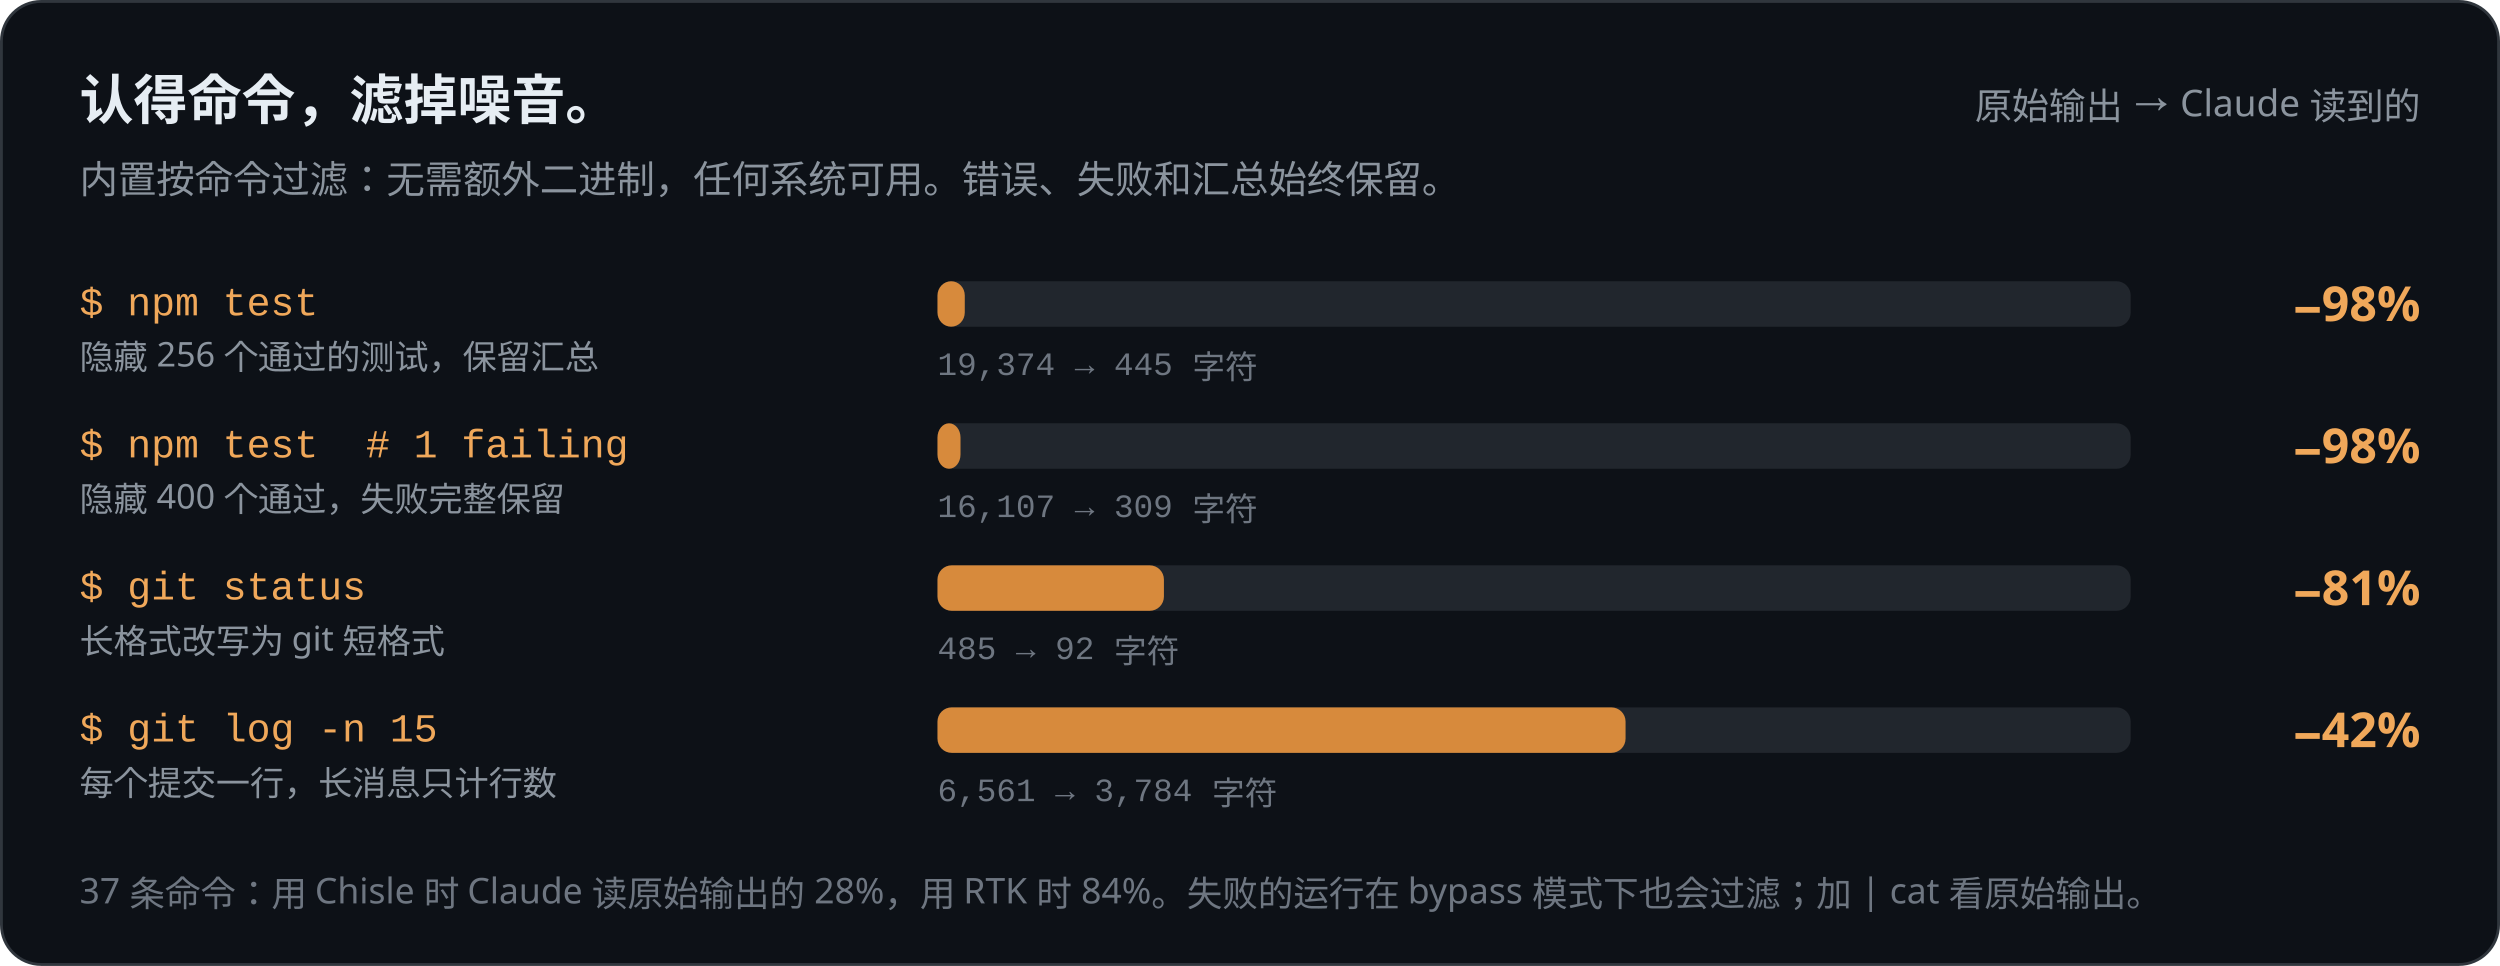
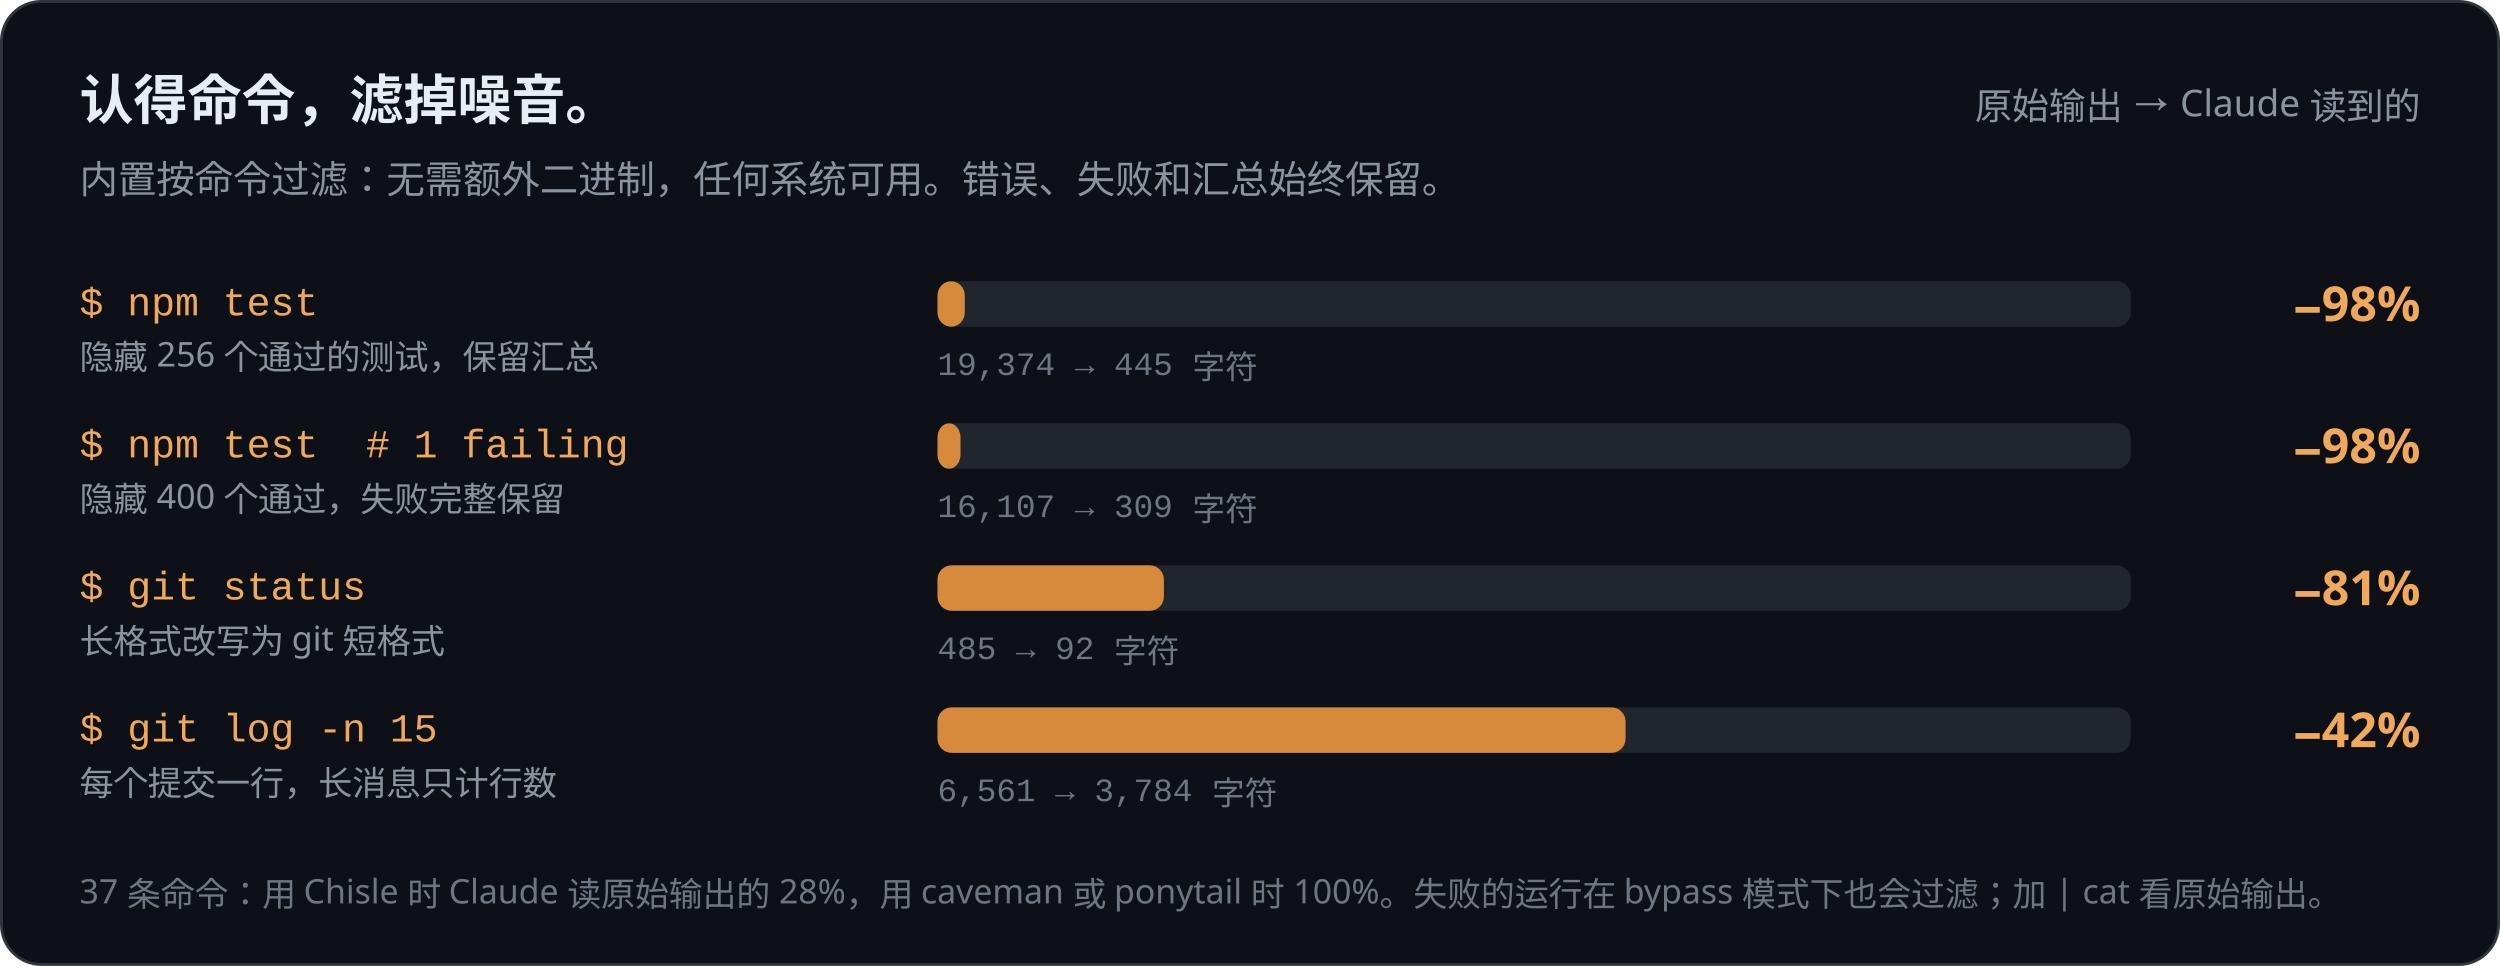
- <svg xmlns="http://www.w3.org/2000/svg" width="880" height="340" viewBox="0 0 880 340" font-family="-apple-system,BlinkMacSystemFont,'Segoe UI','Noto Sans',Helvetica,Arial,sans-serif" xml:space="preserve" role="img" aria-label="Command-aware filters on real output, raw characters to what Claude reads: npm test 19,374 to 445 (98% less), a failing npm test 16,107 to 309 (98% less), git status 485 to 92 (81% less), git log -n 15 6,561 to 3,784 (42% less). Across 37 commands Claude reads 28% of the raw output with Chisle and 84% with RTK. Errors, failures and summaries always stay.">
+ <svg xmlns="http://www.w3.org/2000/svg" width="880" height="340" viewBox="0 0 880 340" font-family="-apple-system,BlinkMacSystemFont,'Segoe UI','Noto Sans',Helvetica,Arial,sans-serif" xml:space="preserve" role="img" aria-label="Command-aware filters on real output, raw characters to what Claude reads: npm test 19,374 to 445 (98% less), a failing npm test 16,107 to 309 (98% less), git status 485 to 92 (81% less), git log -n 15 6,561 to 3,784 (42% less). Across 37 commands Claude reads 28% of the raw output with Chisle and 100% with caveman or ponytail, which never touch tool output. Errors, failures and summaries always stay.">
  <rect x="0.5" y="0.5" width="879" height="339" rx="14" fill="#0d1117" stroke="#30363d" />
  <text x="28" y="42" font-size="19" font-weight="700" fill="#e6edf3">认得命令，滤掉噪音。</text>
  <text x="852" y="42" font-size="13" fill="#8b949e" text-anchor="end">原始输出 → Claude 读到的</text>
  <text x="28" y="68" font-size="13.5" fill="#8b949e">内置按命令过滤：无需额外二进制，任何系统可用。错误、失败和汇总始终保留。</text>
  <text x="28" y="111" font-family="ui-monospace,SFMono-Regular,'SF Mono',Menlo,Consolas,'Liberation Mono',monospace" font-size="14" fill="#f0a85a">$ npm test</text>
  <text x="28" y="130" font-size="12" fill="#8b949e">隐藏 256 个通过的测试，保留汇总</text>
  <rect x="330" y="99" width="420" height="16" rx="5" fill="#484f58" fill-opacity="0.35" />
  <rect x="330" y="99" width="9.6" height="16" rx="5" fill="#d78a3c">
    <animate attributeName="width" values="420;420;9.6;9.6;420;420" keyTimes="0;0.089;0.2;0.944;0.983;1" dur="9s" repeatCount="indefinite" calcMode="spline" keySplines="0.4 0 0.2 1;0.4 0 0.2 1;0.4 0 0.2 1;0.4 0 0.2 1;0.4 0 0.2 1" />
  </rect>
  <text x="330" y="132" font-family="ui-monospace,SFMono-Regular,'SF Mono',Menlo,Consolas,'Liberation Mono',monospace" font-size="11.5" fill="#6e7681">19,374 → 445 字符</text>
  <text x="852" y="113" font-size="17" font-weight="700" fill="#f0a85a" text-anchor="end">
    <animate attributeName="opacity" values="0;0;1;1;0;0" keyTimes="0;0.2;0.222;0.944;0.967;1" dur="9s" repeatCount="indefinite" />−98%</text>
  <text x="28" y="161" font-family="ui-monospace,SFMono-Regular,'SF Mono',Menlo,Consolas,'Liberation Mono',monospace" font-size="14" fill="#f0a85a">$ npm test  # 1 failing</text>
  <text x="28" y="180" font-size="12" fill="#8b949e">隐藏 400 个通过，失败完整保留</text>
  <rect x="330" y="149" width="420" height="16" rx="5" fill="#484f58" fill-opacity="0.35" />
  <rect x="330" y="149" width="8.1" height="16" rx="5" fill="#d78a3c">
    <animate attributeName="width" values="420;420;8.1;8.1;420;420" keyTimes="0;0.139;0.25;0.944;0.983;1" dur="9s" repeatCount="indefinite" calcMode="spline" keySplines="0.4 0 0.2 1;0.4 0 0.2 1;0.4 0 0.2 1;0.4 0 0.2 1;0.4 0 0.2 1" />
  </rect>
  <text x="330" y="182" font-family="ui-monospace,SFMono-Regular,'SF Mono',Menlo,Consolas,'Liberation Mono',monospace" font-size="11.5" fill="#6e7681">16,107 → 309 字符</text>
  <text x="852" y="163" font-size="17" font-weight="700" fill="#f0a85a" text-anchor="end">
    <animate attributeName="opacity" values="0;0;1;1;0;0" keyTimes="0;0.25;0.272;0.944;0.967;1" dur="9s" repeatCount="indefinite" />−98%</text>
  <text x="28" y="211" font-family="ui-monospace,SFMono-Regular,'SF Mono',Menlo,Consolas,'Liberation Mono',monospace" font-size="14" fill="#f0a85a">$ git status</text>
  <text x="28" y="230" font-size="12" fill="#8b949e">长格式改写为 git 短格式</text>
  <rect x="330" y="199" width="420" height="16" rx="5" fill="#484f58" fill-opacity="0.35" />
  <rect x="330" y="199" width="79.7" height="16" rx="5" fill="#d78a3c">
    <animate attributeName="width" values="420;420;79.7;79.7;420;420" keyTimes="0;0.189;0.3;0.944;0.983;1" dur="9s" repeatCount="indefinite" calcMode="spline" keySplines="0.4 0 0.2 1;0.4 0 0.2 1;0.4 0 0.2 1;0.4 0 0.2 1;0.4 0 0.2 1" />
  </rect>
  <text x="330" y="232" font-family="ui-monospace,SFMono-Regular,'SF Mono',Menlo,Consolas,'Liberation Mono',monospace" font-size="11.5" fill="#6e7681">485 → 92 字符</text>
  <text x="852" y="213" font-size="17" font-weight="700" fill="#f0a85a" text-anchor="end">
    <animate attributeName="opacity" values="0;0;1;1;0;0" keyTimes="0;0.3;0.322;0.944;0.967;1" dur="9s" repeatCount="indefinite" />−81%</text>
  <text x="28" y="261" font-family="ui-monospace,SFMono-Regular,'SF Mono',Menlo,Consolas,'Liberation Mono',monospace" font-size="14" fill="#f0a85a">$ git log -n 15</text>
  <text x="28" y="280" font-size="12" fill="#8b949e">每个提交一行，长消息只计行数</text>
  <rect x="330" y="249" width="420" height="16" rx="5" fill="#484f58" fill-opacity="0.35" />
  <rect x="330" y="249" width="242.2" height="16" rx="5" fill="#d78a3c">
    <animate attributeName="width" values="420;420;242.2;242.2;420;420" keyTimes="0;0.239;0.35;0.944;0.983;1" dur="9s" repeatCount="indefinite" calcMode="spline" keySplines="0.4 0 0.2 1;0.4 0 0.2 1;0.4 0 0.2 1;0.4 0 0.2 1;0.4 0 0.2 1" />
  </rect>
  <text x="330" y="282" font-family="ui-monospace,SFMono-Regular,'SF Mono',Menlo,Consolas,'Liberation Mono',monospace" font-size="11.5" fill="#6e7681">6,561 → 3,784 字符</text>
  <text x="852" y="263" font-size="17" font-weight="700" fill="#f0a85a" text-anchor="end">
    <animate attributeName="opacity" values="0;0;1;1;0;0" keyTimes="0;0.35;0.372;0.944;0.967;1" dur="9s" repeatCount="indefinite" />−42%</text>
-   <text x="28" y="318" font-size="12.5" fill="#6e7681">37 条命令：用 Chisle 时 Claude 读原始输出的 28%，用 RTK 时 84%。失败的运行在 bypass 模式下也会过滤；加 | cat 看原始输出。</text>
+   <text x="28" y="318" font-size="11.9" fill="#6e7681">37 条命令：用 Chisle 时 Claude 读原始输出的 28%，用 caveman 或 ponytail 时 100%。失败的运行在 bypass 模式下也会过滤；加 | cat 看原始输出。</text>
</svg>
